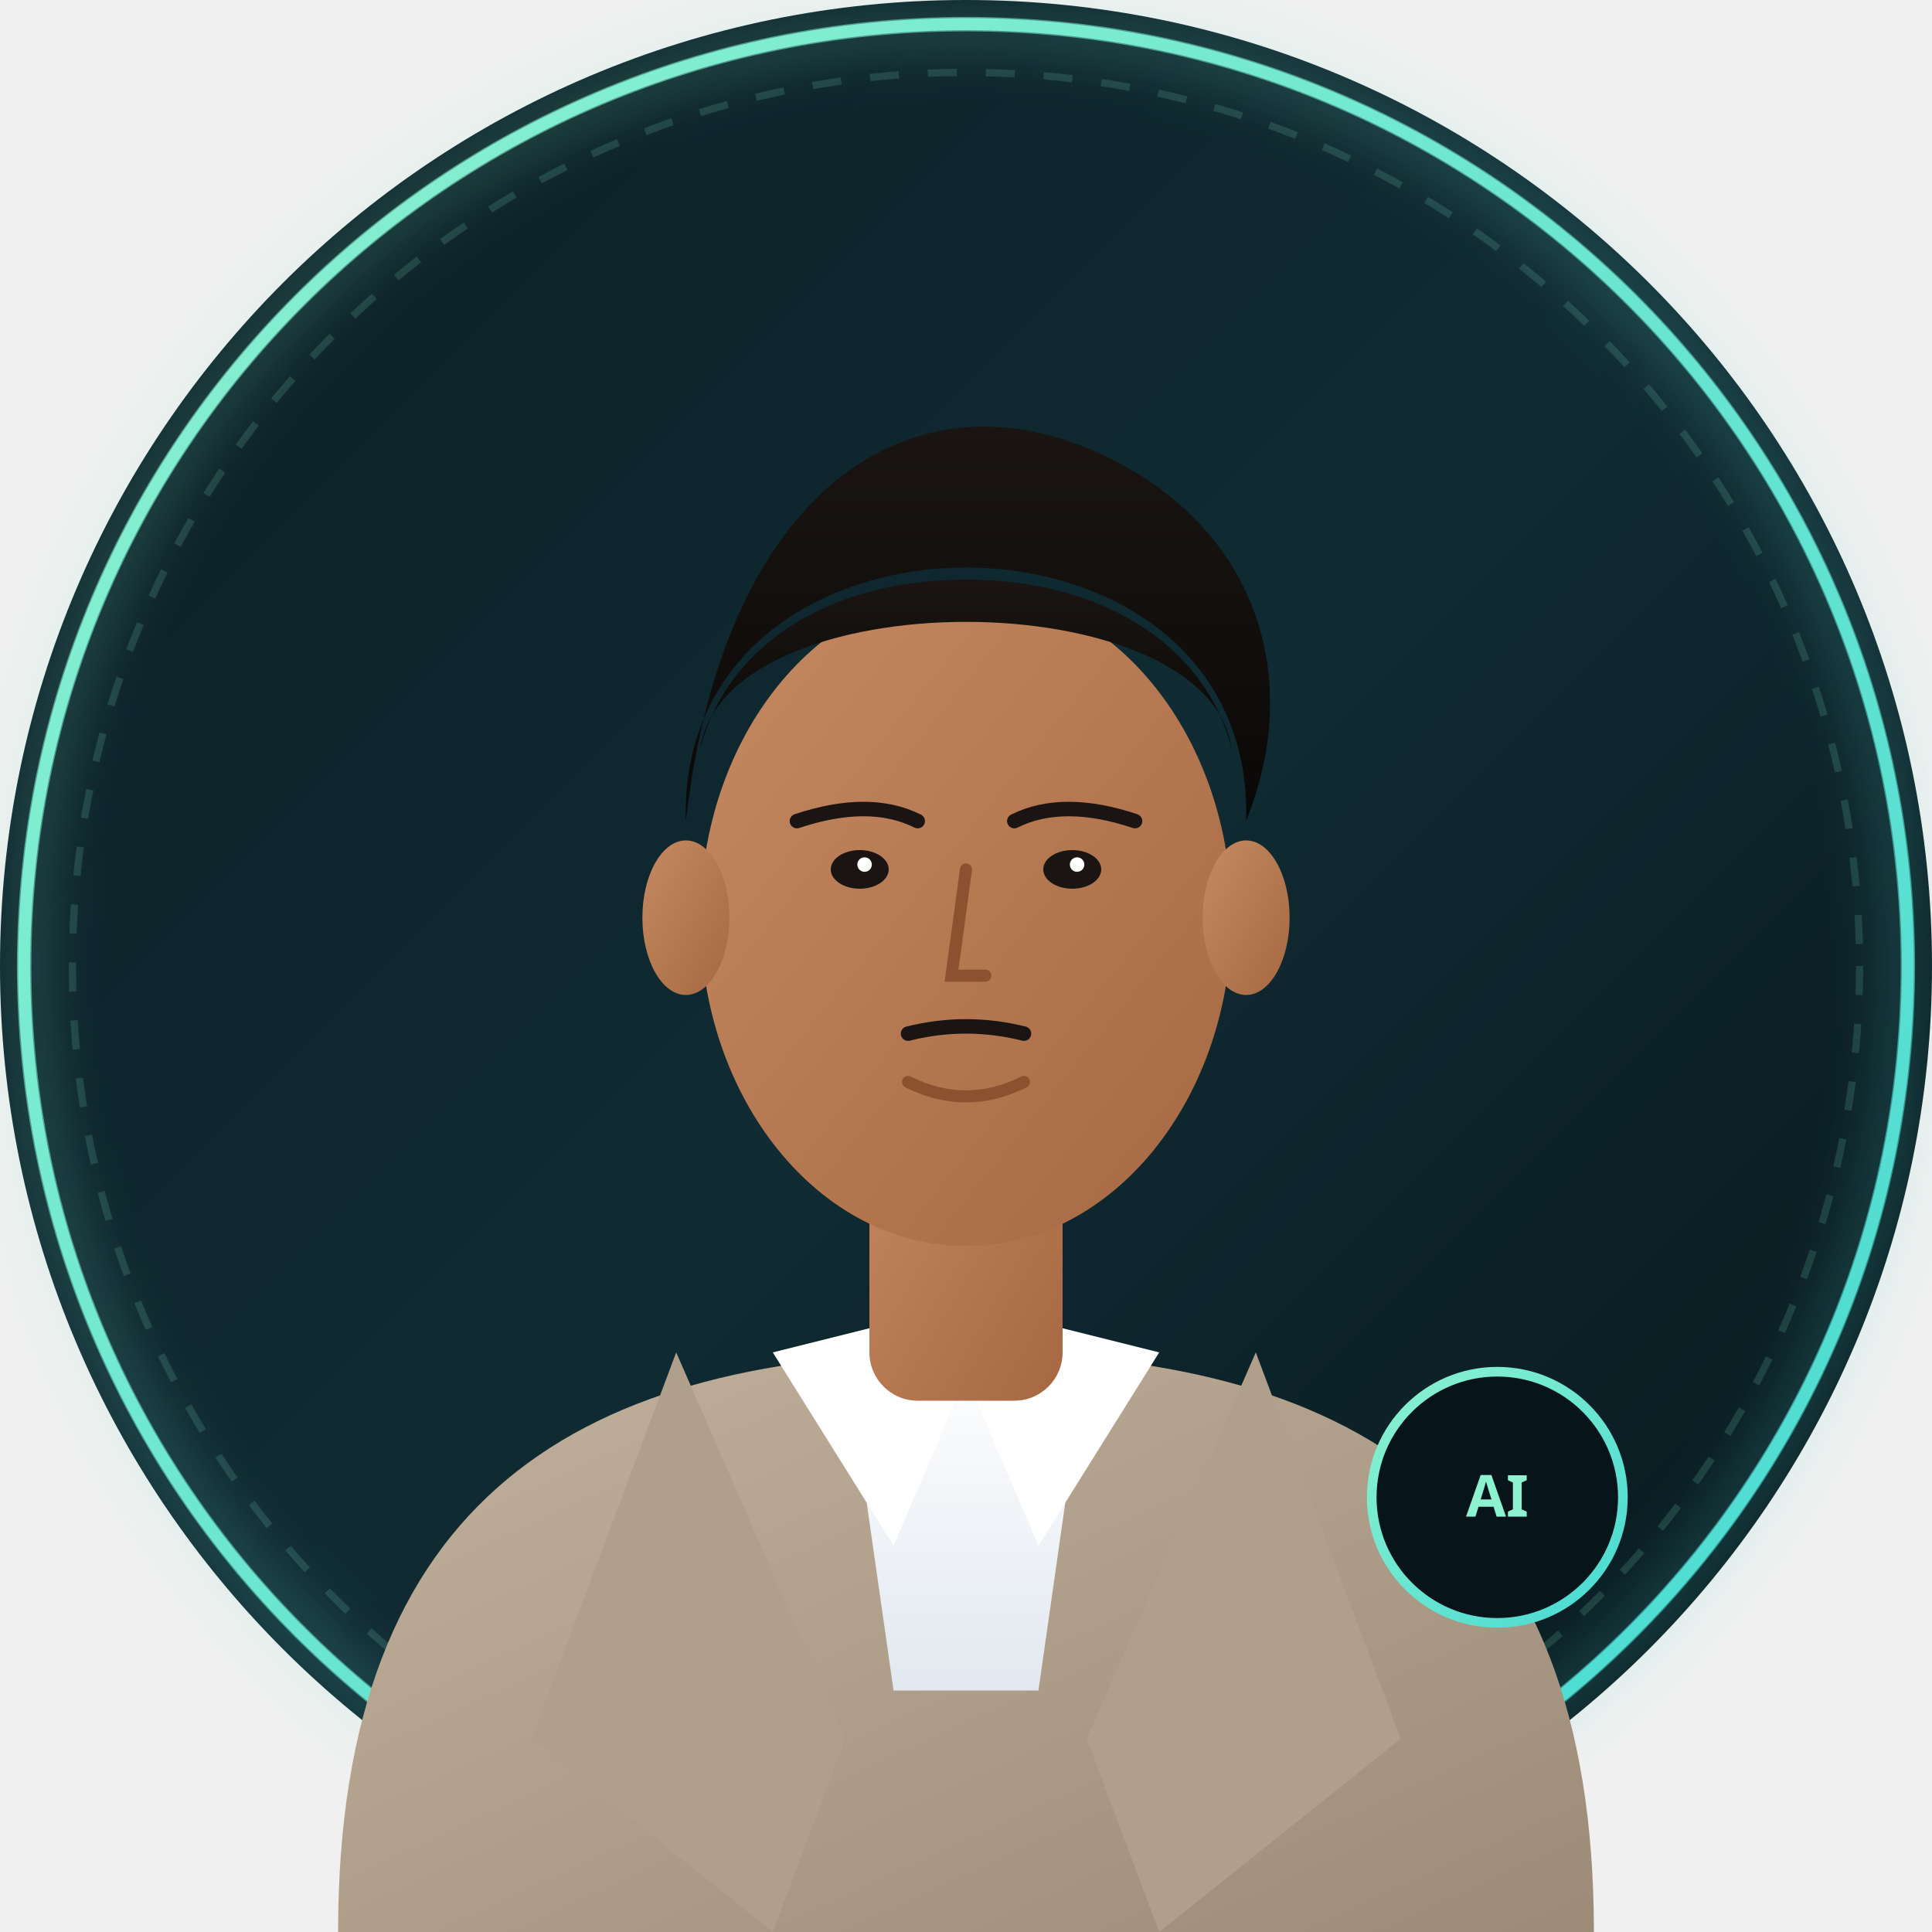
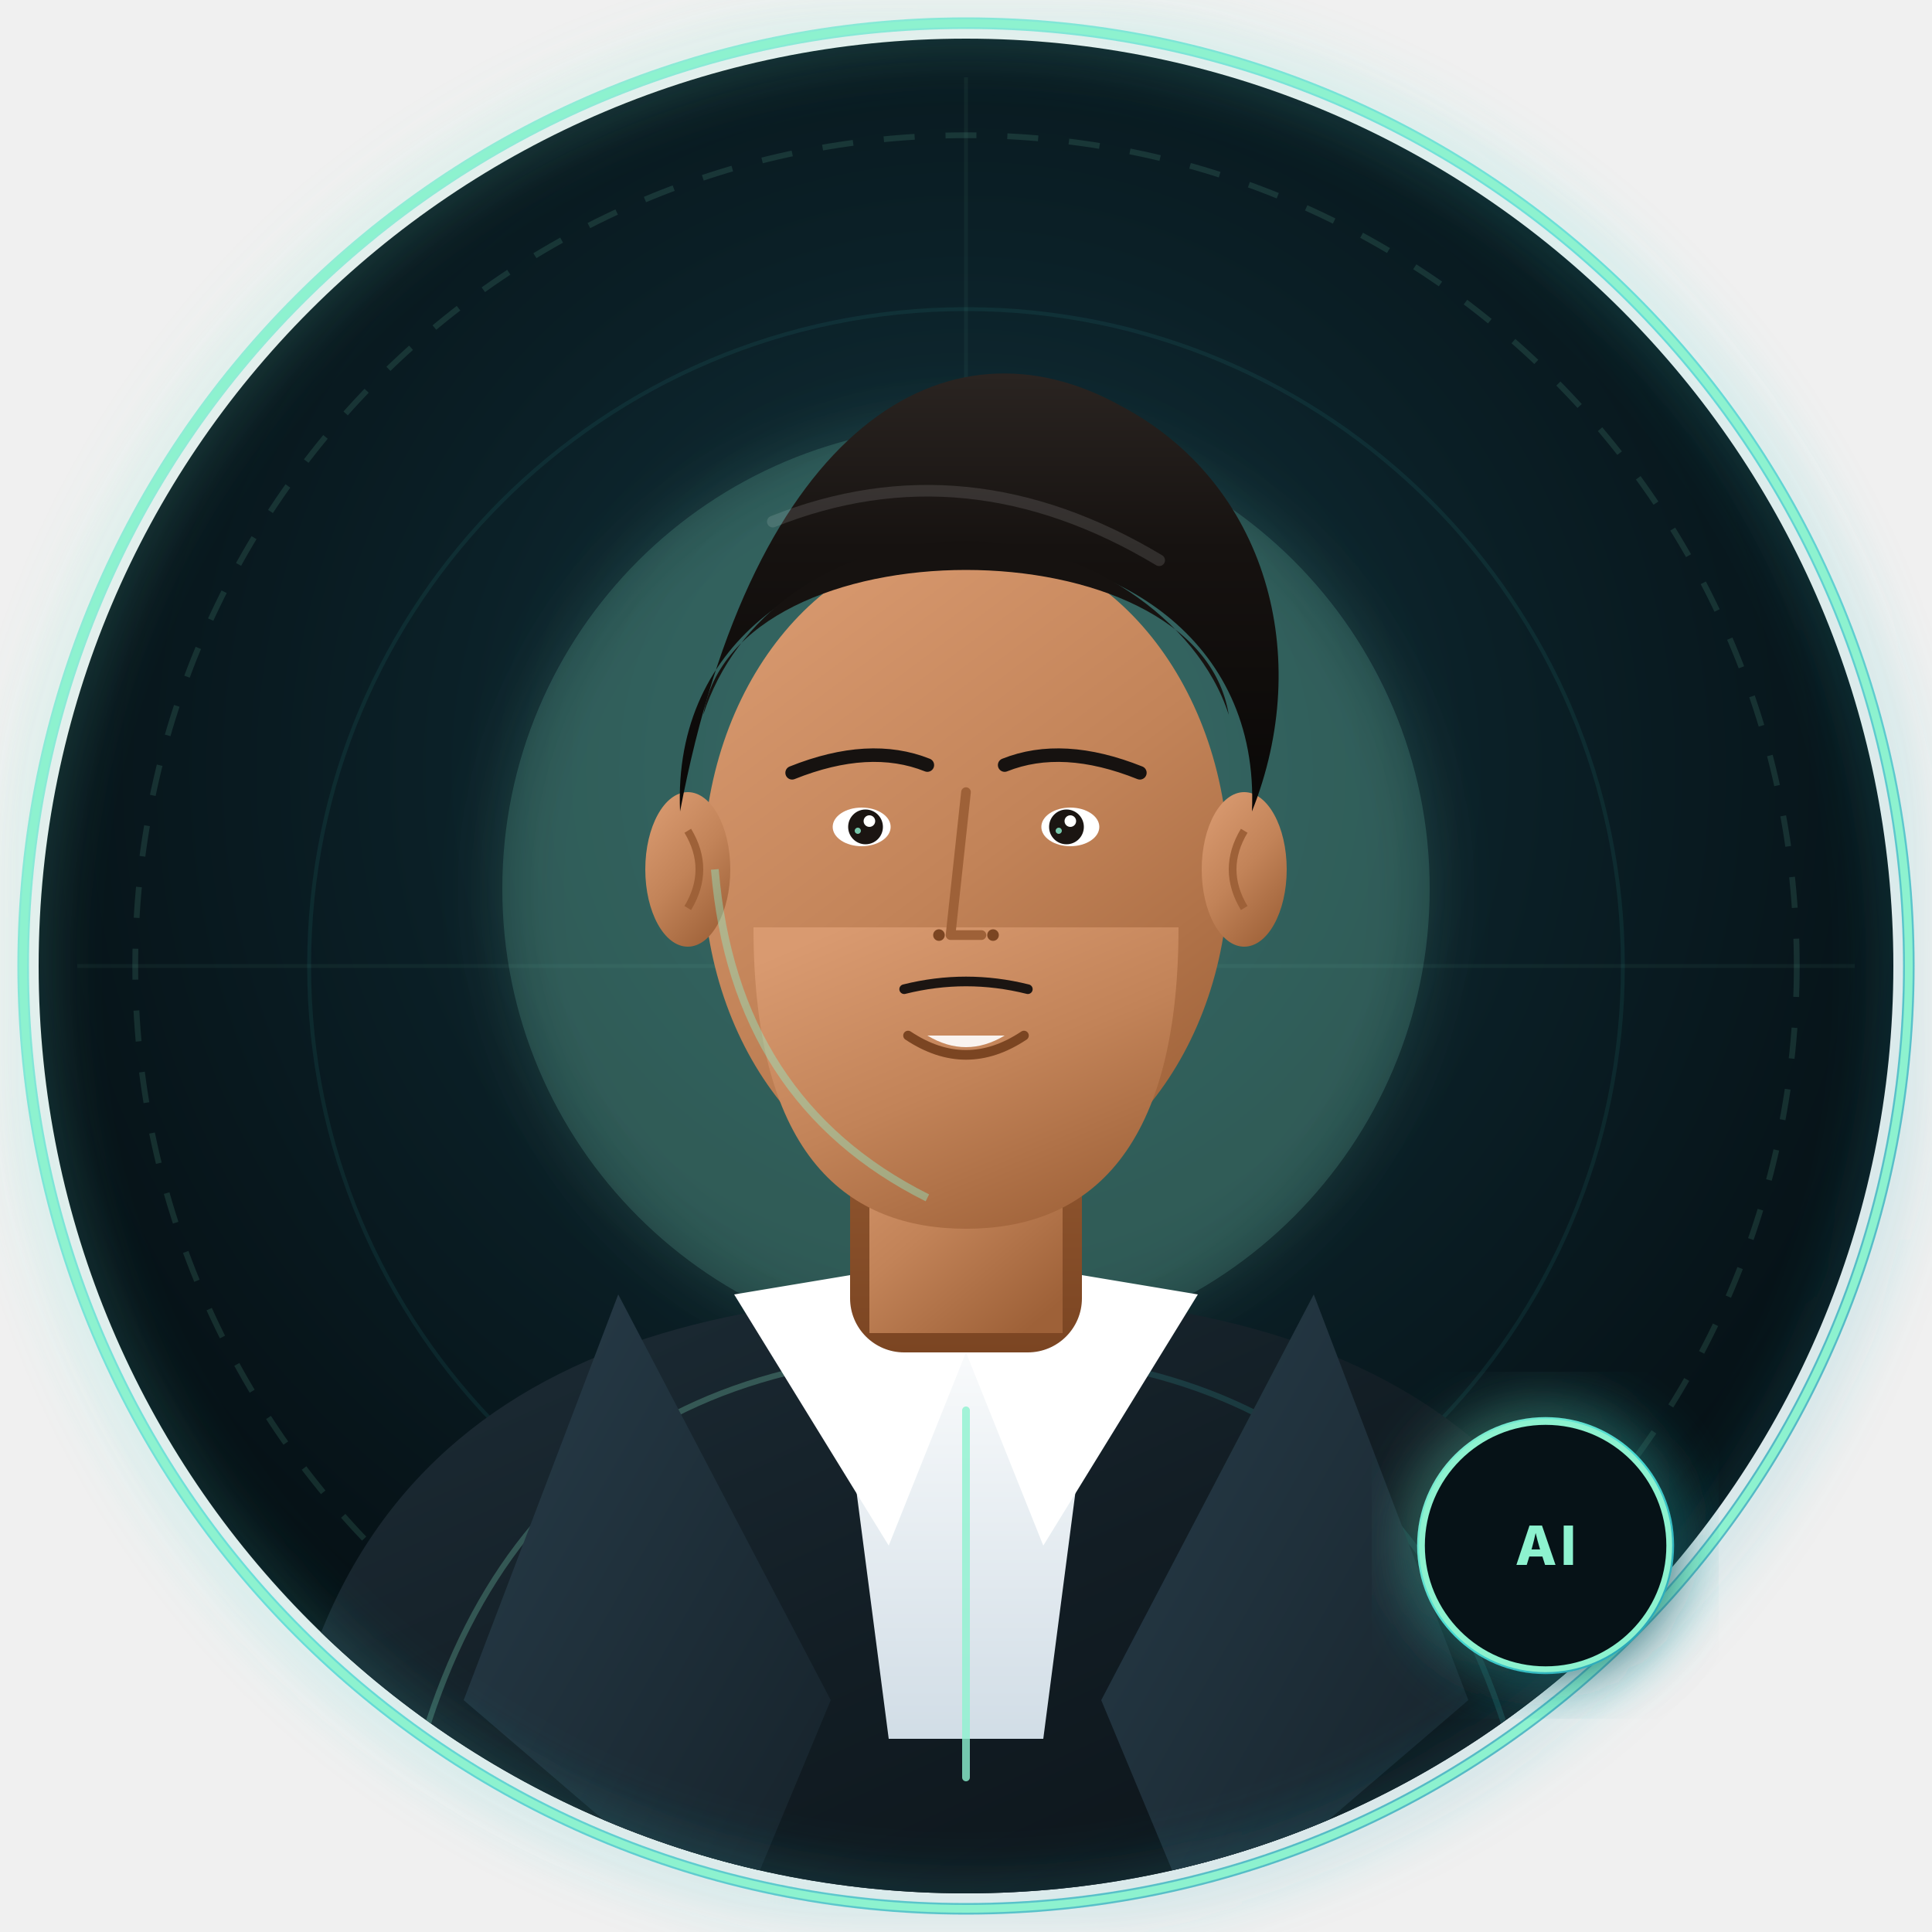
- <svg xmlns="http://www.w3.org/2000/svg" viewBox="0 0 400 400" width="100%" height="100%">
+ <svg xmlns="http://www.w3.org/2000/svg" viewBox="0 0 500 500" width="100%" height="100%">
  <defs>
-     <linearGradient id="bgGrad" x1="0%" y1="0%" x2="100%" y2="100%">
-       <stop offset="0%" stop-color="#0B1E24" />
-       <stop offset="50%" stop-color="#102B33" />
-       <stop offset="100%" stop-color="#07151A" />
+     <radialGradient id="bgGrad" cx="50%" cy="40%" r="60%">
+       <stop offset="0%" stop-color="#143640" />
+       <stop offset="45%" stop-color="#0B2027" />
+       <stop offset="85%" stop-color="#061217" />
+       <stop offset="100%" stop-color="#030A0D" />
+     </radialGradient>
+     <linearGradient id="mintGrad" x1="0%" y1="0%" x2="100%" y2="100%">
+       <stop offset="0%" stop-color="#8DF2CF" />
+       <stop offset="50%" stop-color="#46D9D2" />
+       <stop offset="100%" stop-color="#2298B0" />
    </linearGradient>
-     <linearGradient id="skinGrad" x1="0%" y1="0%" x2="100%" y2="100%">
-       <stop offset="0%" stop-color="#C68A62" />
-       <stop offset="100%" stop-color="#A56842" />
+     <linearGradient id="skinBase" x1="20%" y1="0%" x2="80%" y2="100%">
+       <stop offset="0%" stop-color="#D99A70" />
+       <stop offset="50%" stop-color="#C28358" />
+       <stop offset="100%" stop-color="#9E6138" />
    </linearGradient>
-     <linearGradient id="jacketGrad" x1="0%" y1="0%" x2="100%" y2="100%">
-       <stop offset="0%" stop-color="#C2B29D" />
-       <stop offset="100%" stop-color="#9C8B76" />
+     <linearGradient id="skinShadow" x1="0%" y1="0%" x2="0%" y2="100%">
+       <stop offset="0%" stop-color="#9E6138" />
+       <stop offset="100%" stop-color="#7B4522" />
+     </linearGradient>
+     <linearGradient id="suitGrad" x1="0%" y1="0%" x2="100%" y2="100%">
+       <stop offset="0%" stop-color="#1E2E38" />
+       <stop offset="50%" stop-color="#121D24" />
+       <stop offset="100%" stop-color="#0A1116" />
+     </linearGradient>
+     <linearGradient id="lapelGrad" x1="0%" y1="0%" x2="100%" y2="100%">
+       <stop offset="0%" stop-color="#283D4A" />
+       <stop offset="100%" stop-color="#152129" />
    </linearGradient>
    <linearGradient id="shirtGrad" x1="0%" y1="0%" x2="0%" y2="100%">
      <stop offset="0%" stop-color="#FFFFFF" />
-       <stop offset="100%" stop-color="#E2E8F0" />
+       <stop offset="100%" stop-color="#D1DDE6" />
    </linearGradient>
    <linearGradient id="hairGrad" x1="0%" y1="0%" x2="0%" y2="100%">
-       <stop offset="0%" stop-color="#1A1512" />
+       <stop offset="0%" stop-color="#2A2421" />
+       <stop offset="40%" stop-color="#161210" />
      <stop offset="100%" stop-color="#0A0807" />
    </linearGradient>
-     <linearGradient id="ringGlow" x1="0%" y1="0%" x2="100%" y2="100%">
-       <stop offset="0%" stop-color="#8DF2CF" />
-       <stop offset="100%" stop-color="#46D9D2" />
-     </linearGradient>
-     <filter id="glowFilter" x="-20%" y="-20%" width="140%" height="140%">
-       <feGaussianBlur stdDeviation="6" result="blur" />
-       <feComposite in="SourceGraphic" in2="blur" operator="over" />
+     <filter id="neonGlow" x="-20%" y="-20%" width="140%" height="140%">
+       <feGaussianBlur stdDeviation="8" result="blur" />
+       <feMerge>
+         <feMergeNode in="blur" />
+         <feMergeNode in="SourceGraphic" />
+       </feMerge>
    </filter>
  </defs>
-   <rect width="400" height="400" fill="url(#bgGrad)" rx="200" />
-   <circle cx="200" cy="200" r="185" fill="none" stroke="rgba(141, 242, 207, 0.15)" stroke-width="1.5" stroke-dasharray="6 6" />
-   <circle cx="200" cy="200" r="195" fill="none" stroke="url(#ringGlow)" stroke-width="3" filter="url(#glowFilter)" opacity="0.6" />
-   <circle cx="200" cy="200" r="195" fill="none" stroke="url(#ringGlow)" stroke-width="2.5" />
-   <path d="M70 400 C70 310, 120 280, 200 280 C280 280, 330 310, 330 400 Z" fill="url(#jacketGrad)" />
-   <polygon points="175,280 225,280 215,350 185,350" fill="url(#shirtGrad)" />
-   <polygon points="160,280 185,320 200,285 180,275" fill="#FFFFFF" />
-   <polygon points="240,280 215,320 200,285 220,275" fill="#FFFFFF" />
-   <polygon points="140,280 175,360 160,400 110,360" fill="#B0A08B" />
-   <polygon points="260,280 225,360 240,400 290,360" fill="#B0A08B" />
-   <rect x="180" y="220" width="40" height="70" rx="10" fill="url(#skinGrad)" />
-   <ellipse cx="200" cy="190" rx="55" ry="68" fill="url(#skinGrad)" />
-   <ellipse cx="142" cy="190" rx="9" ry="16" fill="url(#skinGrad)" />
-   <ellipse cx="258" cy="190" rx="9" ry="16" fill="url(#skinGrad)" />
-   <path d="M142 170 C140 100, 260 100, 258 170 C270 140, 260 110, 230 95 C190 75, 150 100, 142 170 Z" fill="url(#hairGrad)" />
-   <path d="M145 155 C150 120, 250 120, 255 155 C250 135, 230 120, 200 120 C170 120, 150 135, 145 155 Z" fill="url(#hairGrad)" />
-   <path d="M165 170 Q180 165 190 170" stroke="#1A1512" stroke-width="3" stroke-linecap="round" fill="none" />
-   <path d="M210 170 Q220 165 235 170" stroke="#1A1512" stroke-width="3" stroke-linecap="round" fill="none" />
-   <ellipse cx="178" cy="180" rx="6" ry="4" fill="#1A1512" />
-   <ellipse cx="222" cy="180" rx="6" ry="4" fill="#1A1512" />
-   <circle cx="179" cy="179" r="1.5" fill="#FFFFFF" />
-   <circle cx="223" cy="179" r="1.5" fill="#FFFFFF" />
-   <path d="M200 180 L197 202 L204 202" stroke="#8C5230" stroke-width="2.5" stroke-linecap="round" fill="none" />
-   <path d="M188 214 Q200 211 212 214" stroke="#1A1512" stroke-width="3" stroke-linecap="round" fill="none" />
-   <path d="M188 224 Q200 230 212 224" stroke="#8C5230" stroke-width="2.5" stroke-linecap="round" fill="none" />
-   <g transform="translate(290, 290)">
-     <circle cx="20" cy="20" r="26" fill="#07151A" stroke="url(#ringGlow)" stroke-width="2" />
-     <text x="20" y="24" fill="#8DF2CF" font-family="'Space Grotesk', sans-serif" font-size="12" font-weight="700" text-anchor="middle">AI</text>
+   <clipPath id="avatarClip">
+     <circle cx="250" cy="250" r="240" />
+   </clipPath>
+   <g clip-path="url(#avatarClip)">
+     <rect width="500" height="500" fill="url(#bgGrad)" />
+     <circle cx="250" cy="250" r="215" fill="none" stroke="rgba(141, 242, 207, 0.12)" stroke-width="1.5" stroke-dasharray="8 8" />
+     <circle cx="250" cy="250" r="170" fill="none" stroke="rgba(70, 217, 210, 0.08)" stroke-width="1" />
+     <line x1="250" y1="20" x2="250" y2="480" stroke="rgba(141, 242, 207, 0.05)" stroke-width="1" />
+     <line x1="20" y1="250" x2="480" y2="250" stroke="rgba(141, 242, 207, 0.05)" stroke-width="1" />
+     <circle cx="250" cy="230" r="120" fill="rgba(141, 242, 207, 0.15)" filter="url(#neonGlow)" />
+     <path d="M70 500 C70 380, 140 335, 250 335 C360 335, 430 380, 430 500 Z" fill="url(#suitGrad)" />
+     <path d="M100 500 C110 400, 160 350, 250 350" fill="none" stroke="rgba(141, 242, 207, 0.25)" stroke-width="1.5" />
+     <path d="M400 500 C390 400, 340 350, 250 350" fill="none" stroke="rgba(70, 217, 210, 0.15)" stroke-width="1.5" />
+     <polygon points="215,335 285,335 270,450 230,450" fill="url(#shirtGrad)" />
+     <polygon points="190,335 230,400 250,350 220,330" fill="#FFFFFF" />
+     <polygon points="310,335 270,400 250,350 280,330" fill="#FFFFFF" />
+     <line x1="250" y1="365" x2="250" y2="460" stroke="#8DF2CF" stroke-width="2" stroke-linecap="round" opacity="0.8" />
+     <polygon points="160,335 215,440 190,500 120,440" fill="url(#lapelGrad)" />
+     <polygon points="340,335 285,440 310,500 380,440" fill="url(#lapelGrad)" />
+     <rect x="220" y="260" width="60" height="90" rx="14" fill="url(#skinShadow)" />
+     <path d="M225 275 Q250 295 275 275 L275 345 L225 345 Z" fill="url(#skinBase)" />
+     <ellipse cx="250" cy="225" rx="68" ry="85" fill="url(#skinBase)" />
+     <path d="M195 240 C195 300, 220 318, 250 318 C280 318, 305 300, 305 240" fill="url(#skinBase)" />
+     <ellipse cx="178" cy="225" rx="11" ry="20" fill="url(#skinBase)" />
+     <path d="M178 215 Q184 225 178 235" stroke="#9E6138" stroke-width="2" fill="none" />
+     <ellipse cx="322" cy="225" rx="11" ry="20" fill="url(#skinBase)" />
+     <path d="M322 215 Q316 225 322 235" stroke="#9E6138" stroke-width="2" fill="none" />
+     <path d="M176 210 C172 120, 328 120, 324 210 C340 170, 328 125, 290 105 C245 80, 195 110, 176 210 Z" fill="url(#hairGrad)" />
+     <path d="M182 185 C190 135, 310 135, 318 185 C310 160, 280 140, 250 140 C215 140, 190 160, 182 185 Z" fill="#161210" />
+     <path d="M200 135 Q250 115 300 145" stroke="rgba(255,255,255,0.12)" stroke-width="3" stroke-linecap="round" fill="none" />
+     <path d="M205 200 Q225 192 240 198" stroke="#161210" stroke-width="3.5" stroke-linecap="round" fill="none" />
+     <path d="M260 198 Q275 192 295 200" stroke="#161210" stroke-width="3.5" stroke-linecap="round" fill="none" />
+     <ellipse cx="223" cy="214" rx="7.5" ry="5" fill="#FFFFFF" />
+     <ellipse cx="277" cy="214" rx="7.5" ry="5" fill="#FFFFFF" />
+     <circle cx="224" cy="214" r="4.5" fill="#1B1512" />
+     <circle cx="276" cy="214" r="4.5" fill="#1B1512" />
+     <circle cx="225" cy="212.5" r="1.5" fill="#FFFFFF" />
+     <circle cx="277" cy="212.5" r="1.5" fill="#FFFFFF" />
+     <circle cx="222" cy="215" r="0.8" fill="rgba(141, 242, 207, 0.8)" />
+     <circle cx="274" cy="215" r="0.8" fill="rgba(141, 242, 207, 0.8)" />
+     <path d="M250 205 L246 242 L254 242" stroke="#9E6138" stroke-width="2.5" stroke-linecap="round" stroke-linejoin="round" fill="none" />
+     <circle cx="243" cy="242" r="1.5" fill="#7B4522" />
+     <circle cx="257" cy="242" r="1.5" fill="#7B4522" />
+     <path d="M234 256 Q250 252 266 256" stroke="#1B1512" stroke-width="2.5" stroke-linecap="round" fill="none" />
+     <path d="M235 268 Q250 278 265 268" stroke="#7B4522" stroke-width="2.5" stroke-linecap="round" fill="none" />
+     <path d="M240 268 Q250 274 260 268" fill="#FFFFFF" opacity="0.9" />
+     <path d="M185 225 Q190 285 240 310" stroke="rgba(141, 242, 207, 0.4)" stroke-width="2" fill="none" />
+   </g>
+   <circle cx="250" cy="250" r="244" fill="none" stroke="url(#mintGrad)" stroke-width="3" filter="url(#neonGlow)" opacity="0.8" />
+   <circle cx="250" cy="250" r="244" fill="none" stroke="#8DF2CF" stroke-width="2" />
+   <g transform="translate(370, 370)">
+     <circle cx="30" cy="30" r="32" fill="#061217" stroke="url(#mintGrad)" stroke-width="2.5" filter="url(#neonGlow)" />
+     <circle cx="30" cy="30" r="32" fill="#061217" stroke="#8DF2CF" stroke-width="1.5" />
+     <text x="30" y="35" fill="#8DF2CF" font-family="'Space Grotesk', -apple-system, sans-serif" font-size="14" font-weight="800" letter-spacing="1px" text-anchor="middle">AI</text>
  </g>
</svg>
